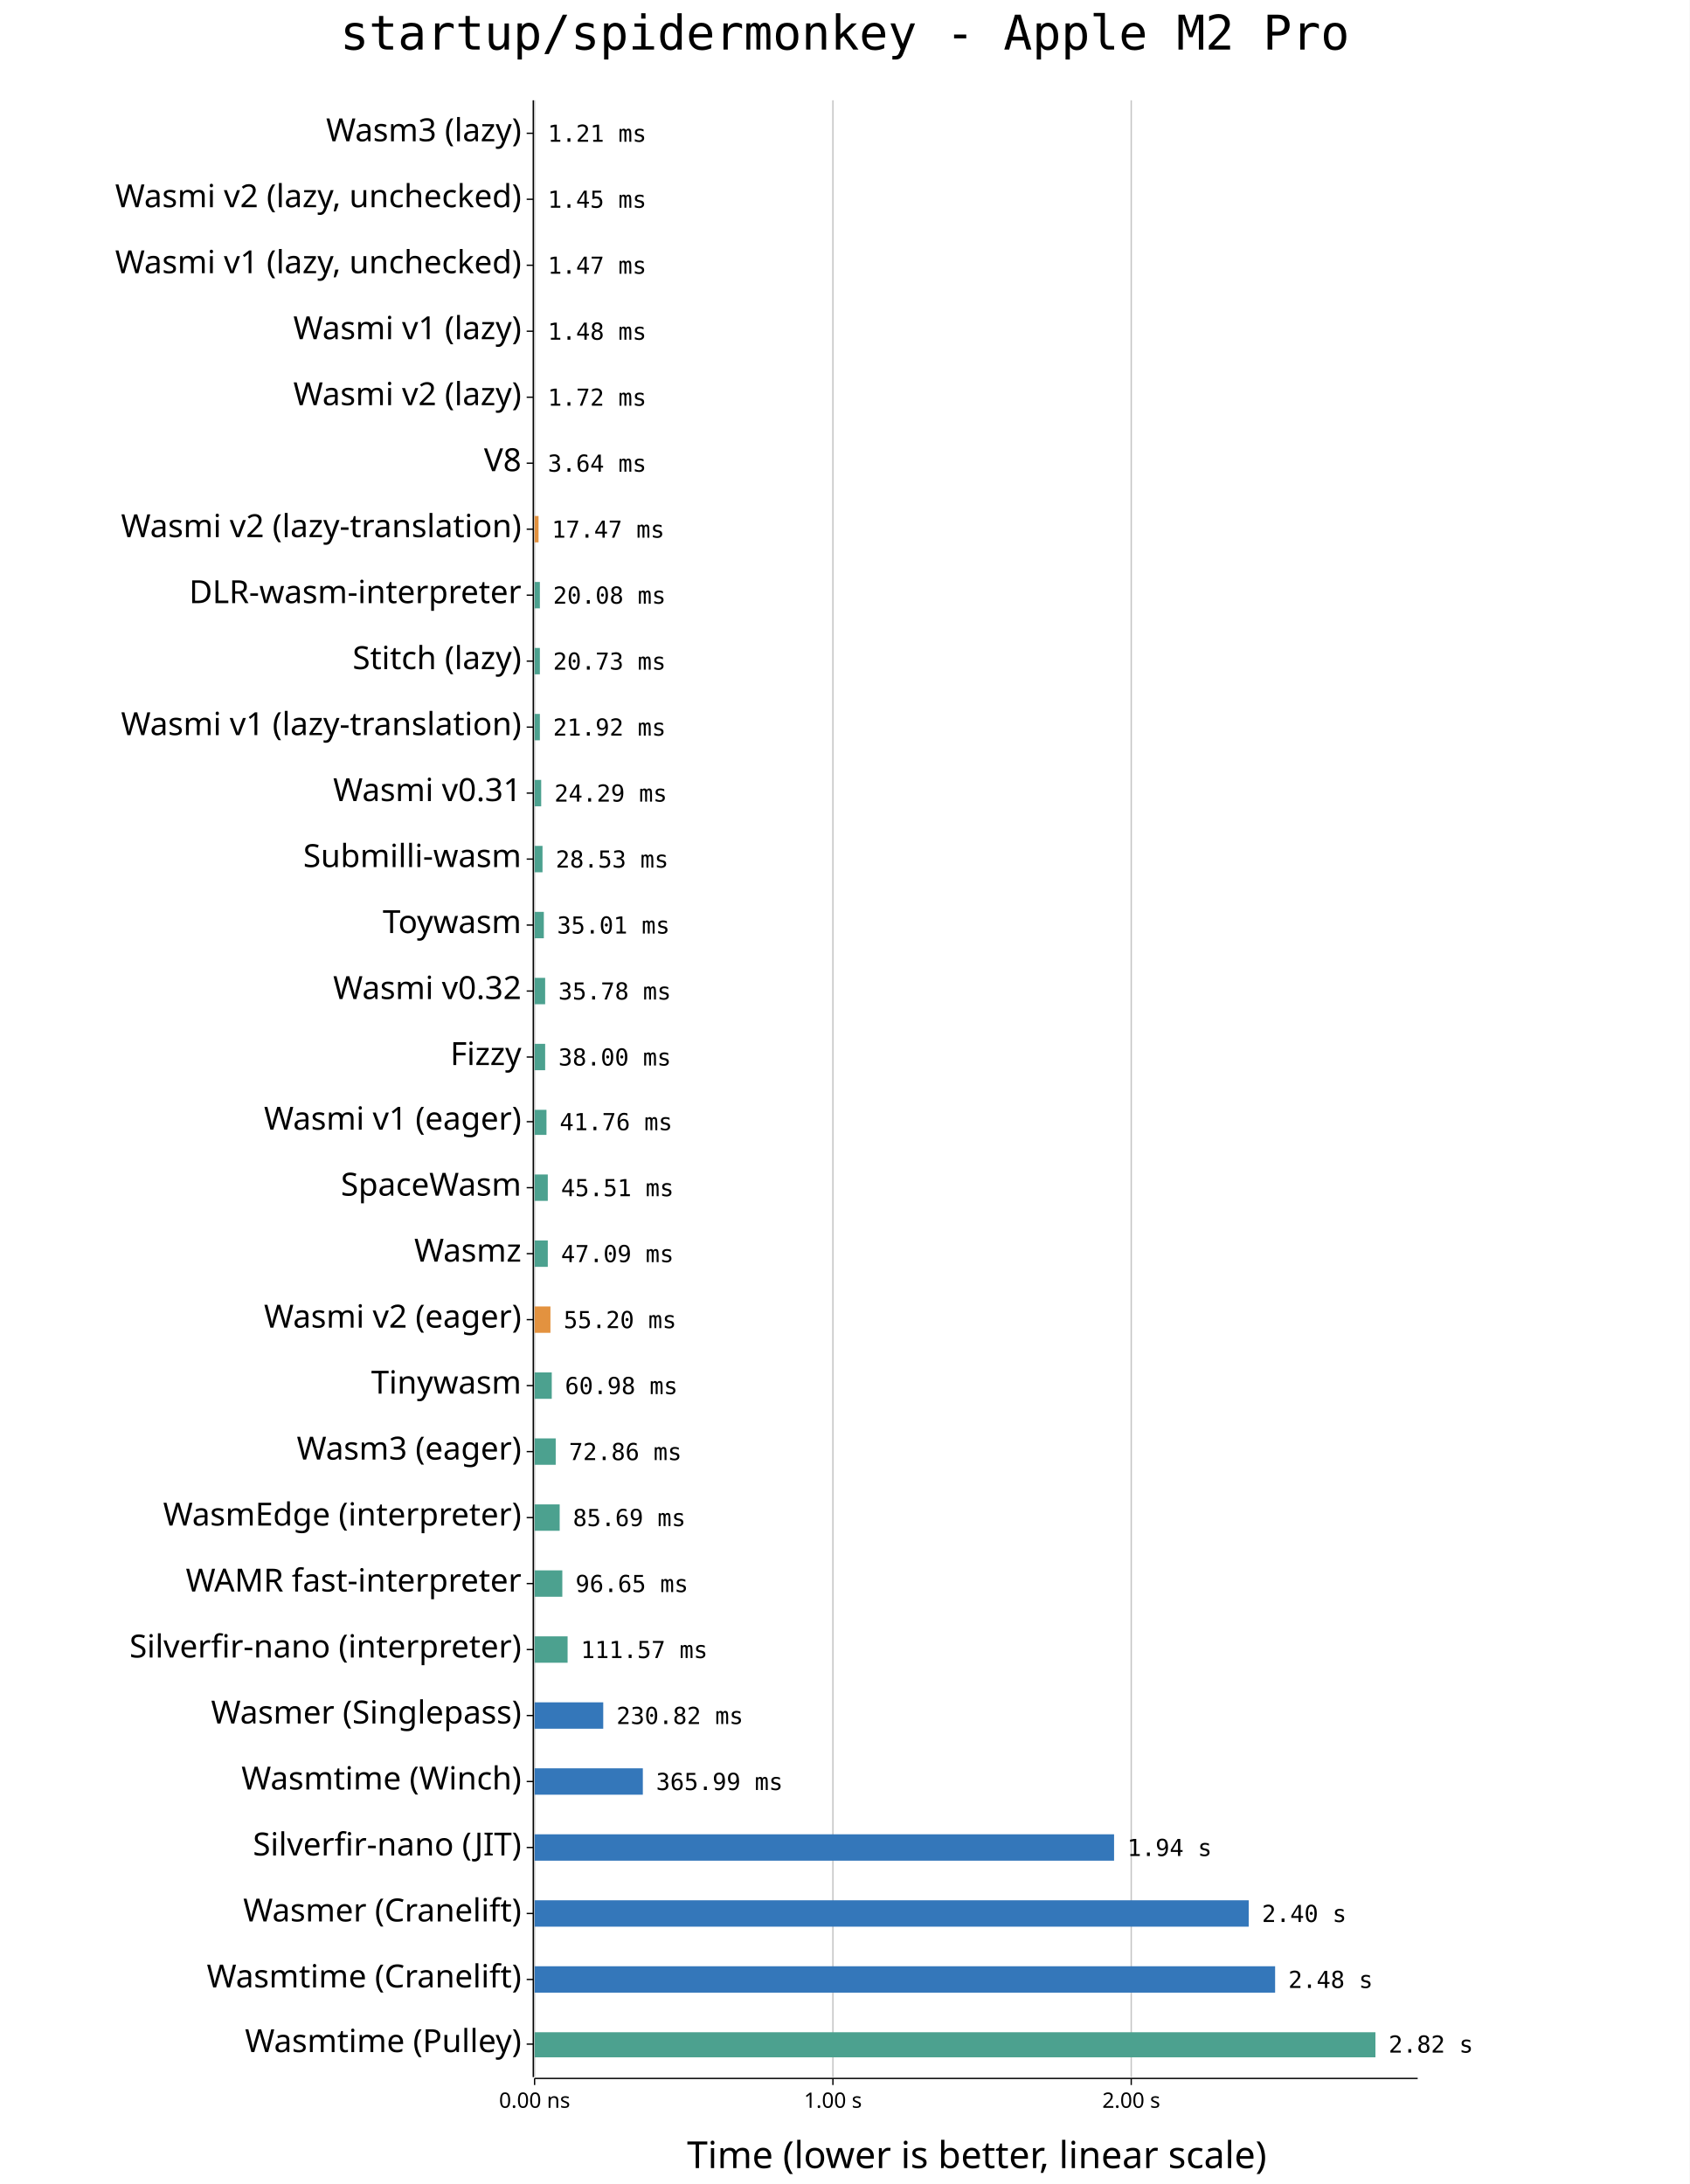
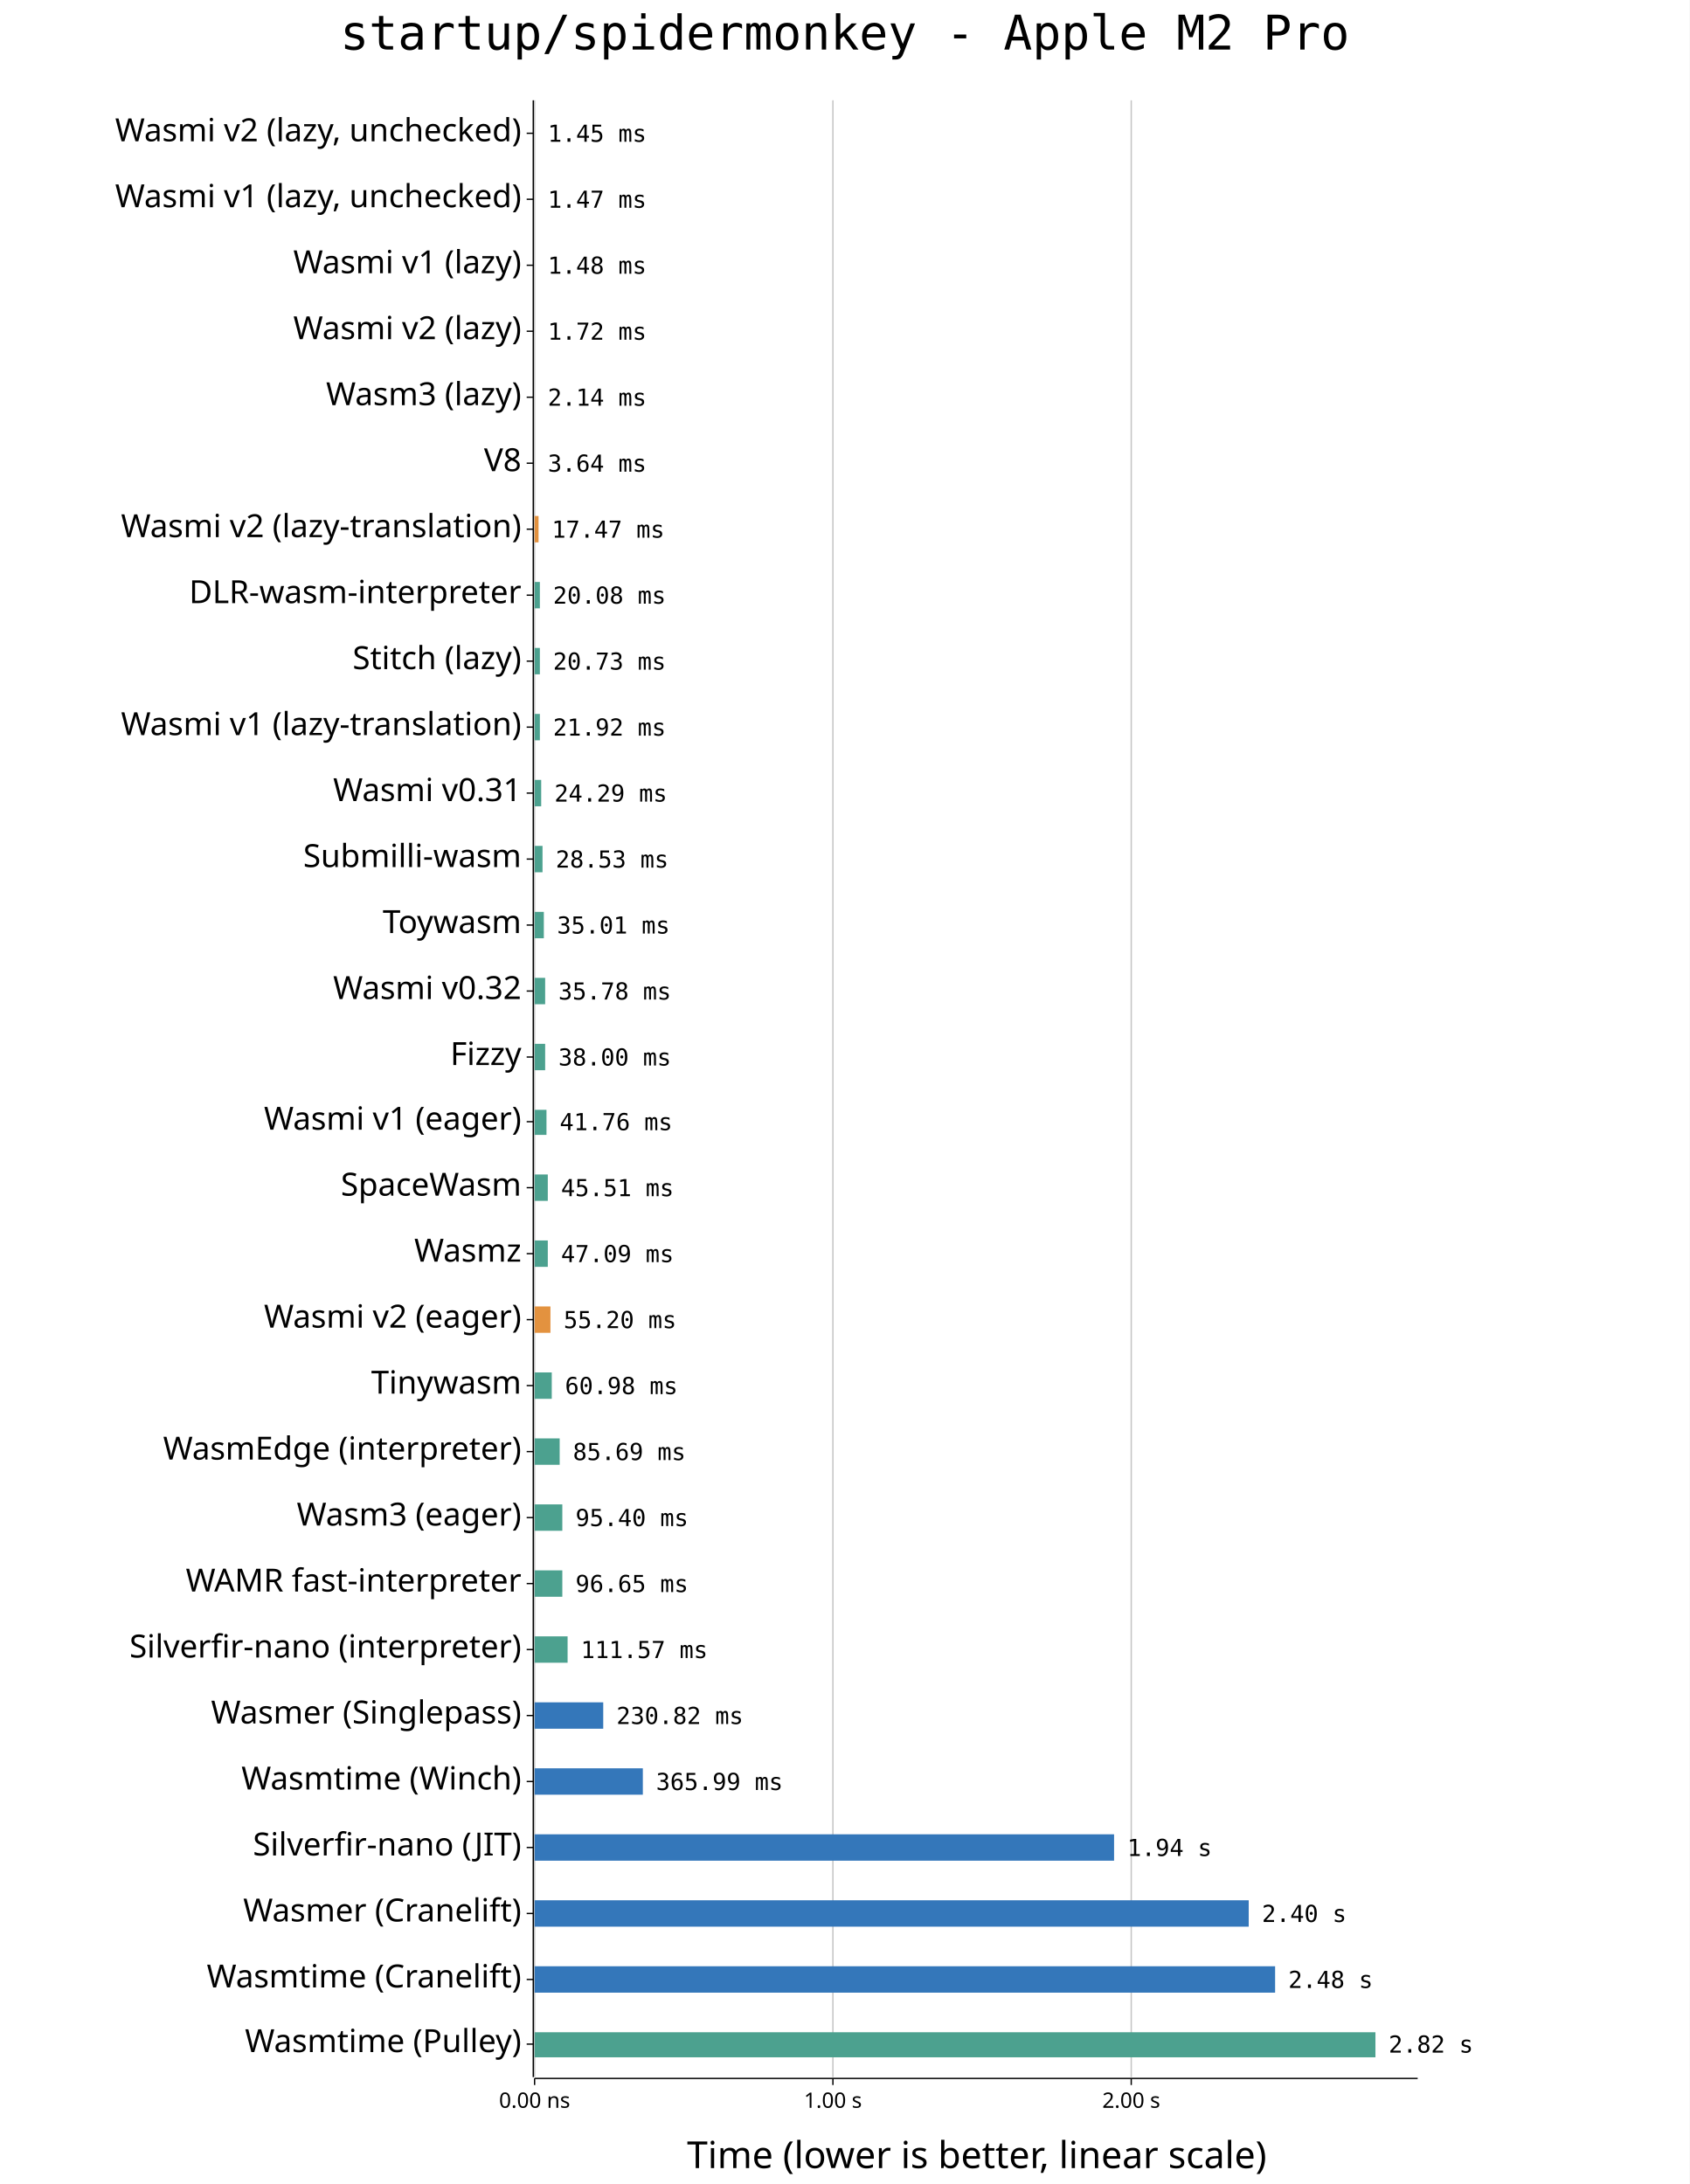
<svg xmlns="http://www.w3.org/2000/svg" width="1280" height="1655" viewBox="0 0 1280 1655">
  <rect x="0" y="0" width="1280" height="1655" opacity="1" fill="#FFFFFF" stroke="none" />
  <text x="640" y="10" dy="0.76em" text-anchor="middle" font-family="monospace" font-size="36.29" opacity="1" fill="#000000">
startup/spidermonkey - Apple M2 Pro
</text>
  <line opacity="0.1" stroke="#000000" stroke-width="1" x1="405" y1="1574" x2="405" y2="76" />
  <line opacity="0.1" stroke="#000000" stroke-width="1" x1="631" y1="1574" x2="631" y2="76" />
  <line opacity="0.1" stroke="#000000" stroke-width="1" x1="857" y1="1574" x2="857" y2="76" />
  <text x="5" y="825" dy="0.76em" text-anchor="middle" font-family="sans-serif" font-size="28.226" opacity="1" fill="#000000" transform="rotate(270, 5, 825)">

</text>
  <text x="740" y="1650" dy="-0.5ex" text-anchor="middle" font-family="sans-serif" font-size="28.226" opacity="1" fill="#000000">
Time (lower is better, linear scale)
</text>
  <line opacity="0.15" stroke="#000000" stroke-width="1" x1="405" y1="1574" x2="405" y2="76" />
  <line opacity="0.15" stroke="#000000" stroke-width="1" x1="631" y1="1574" x2="631" y2="76" />
  <line opacity="0.15" stroke="#000000" stroke-width="1" x1="857" y1="1574" x2="857" y2="76" />
  <polyline fill="none" opacity="1" stroke="#000000" stroke-width="1" points="404,76 404,1574 " />
  <text x="395" y="1549" dy="0.5ex" text-anchor="end" font-family="sans-serif" font-size="24.194" opacity="1" fill="#000000">
Wasmtime (Pulley)
</text>
  <polyline fill="none" opacity="1" stroke="#000000" stroke-width="1" points="399,1549 404,1549 " />
  <text x="395" y="1500" dy="0.5ex" text-anchor="end" font-family="sans-serif" font-size="24.194" opacity="1" fill="#000000">
Wasmtime (Cranelift)
</text>
  <polyline fill="none" opacity="1" stroke="#000000" stroke-width="1" points="399,1500 404,1500 " />
  <text x="395" y="1450" dy="0.5ex" text-anchor="end" font-family="sans-serif" font-size="24.194" opacity="1" fill="#000000">
Wasmer (Cranelift)
</text>
  <polyline fill="none" opacity="1" stroke="#000000" stroke-width="1" points="399,1450 404,1450 " />
  <text x="395" y="1400" dy="0.5ex" text-anchor="end" font-family="sans-serif" font-size="24.194" opacity="1" fill="#000000">
Silverfir-nano (JIT)
</text>
  <polyline fill="none" opacity="1" stroke="#000000" stroke-width="1" points="399,1400 404,1400 " />
  <text x="395" y="1350" dy="0.5ex" text-anchor="end" font-family="sans-serif" font-size="24.194" opacity="1" fill="#000000">
Wasmtime (Winch)
</text>
  <polyline fill="none" opacity="1" stroke="#000000" stroke-width="1" points="399,1350 404,1350 " />
  <text x="395" y="1300" dy="0.5ex" text-anchor="end" font-family="sans-serif" font-size="24.194" opacity="1" fill="#000000">
Wasmer (Singlepass)
</text>
  <polyline fill="none" opacity="1" stroke="#000000" stroke-width="1" points="399,1300 404,1300 " />
  <text x="395" y="1250" dy="0.5ex" text-anchor="end" font-family="sans-serif" font-size="24.194" opacity="1" fill="#000000">
Silverfir-nano (interpreter)
</text>
  <polyline fill="none" opacity="1" stroke="#000000" stroke-width="1" points="399,1250 404,1250 " />
  <text x="395" y="1200" dy="0.5ex" text-anchor="end" font-family="sans-serif" font-size="24.194" opacity="1" fill="#000000">
WAMR fast-interpreter
</text>
  <polyline fill="none" opacity="1" stroke="#000000" stroke-width="1" points="399,1200 404,1200 " />
  <text x="395" y="1150" dy="0.5ex" text-anchor="end" font-family="sans-serif" font-size="24.194" opacity="1" fill="#000000">
- WasmEdge (interpreter)
+ Wasm3 (eager)
</text>
  <polyline fill="none" opacity="1" stroke="#000000" stroke-width="1" points="399,1150 404,1150 " />
  <text x="395" y="1100" dy="0.5ex" text-anchor="end" font-family="sans-serif" font-size="24.194" opacity="1" fill="#000000">
- Wasm3 (eager)
+ WasmEdge (interpreter)
</text>
  <polyline fill="none" opacity="1" stroke="#000000" stroke-width="1" points="399,1100 404,1100 " />
  <text x="395" y="1050" dy="0.5ex" text-anchor="end" font-family="sans-serif" font-size="24.194" opacity="1" fill="#000000">
Tinywasm
</text>
  <polyline fill="none" opacity="1" stroke="#000000" stroke-width="1" points="399,1050 404,1050 " />
  <text x="395" y="1000" dy="0.5ex" text-anchor="end" font-family="sans-serif" font-size="24.194" opacity="1" fill="#000000">
Wasmi v2 (eager)
</text>
  <polyline fill="none" opacity="1" stroke="#000000" stroke-width="1" points="399,1000 404,1000 " />
  <text x="395" y="950" dy="0.5ex" text-anchor="end" font-family="sans-serif" font-size="24.194" opacity="1" fill="#000000">
Wasmz
</text>
  <polyline fill="none" opacity="1" stroke="#000000" stroke-width="1" points="399,950 404,950 " />
  <text x="395" y="900" dy="0.5ex" text-anchor="end" font-family="sans-serif" font-size="24.194" opacity="1" fill="#000000">
SpaceWasm
</text>
  <polyline fill="none" opacity="1" stroke="#000000" stroke-width="1" points="399,900 404,900 " />
  <text x="395" y="850" dy="0.5ex" text-anchor="end" font-family="sans-serif" font-size="24.194" opacity="1" fill="#000000">
Wasmi v1 (eager)
</text>
  <polyline fill="none" opacity="1" stroke="#000000" stroke-width="1" points="399,850 404,850 " />
  <text x="395" y="801" dy="0.5ex" text-anchor="end" font-family="sans-serif" font-size="24.194" opacity="1" fill="#000000">
Fizzy
</text>
  <polyline fill="none" opacity="1" stroke="#000000" stroke-width="1" points="399,801 404,801 " />
  <text x="395" y="751" dy="0.5ex" text-anchor="end" font-family="sans-serif" font-size="24.194" opacity="1" fill="#000000">
Wasmi v0.32
</text>
  <polyline fill="none" opacity="1" stroke="#000000" stroke-width="1" points="399,751 404,751 " />
  <text x="395" y="701" dy="0.5ex" text-anchor="end" font-family="sans-serif" font-size="24.194" opacity="1" fill="#000000">
Toywasm
</text>
  <polyline fill="none" opacity="1" stroke="#000000" stroke-width="1" points="399,701 404,701 " />
  <text x="395" y="651" dy="0.5ex" text-anchor="end" font-family="sans-serif" font-size="24.194" opacity="1" fill="#000000">
Submilli-wasm
</text>
  <polyline fill="none" opacity="1" stroke="#000000" stroke-width="1" points="399,651 404,651 " />
  <text x="395" y="601" dy="0.5ex" text-anchor="end" font-family="sans-serif" font-size="24.194" opacity="1" fill="#000000">
Wasmi v0.31
</text>
  <polyline fill="none" opacity="1" stroke="#000000" stroke-width="1" points="399,601 404,601 " />
  <text x="395" y="551" dy="0.5ex" text-anchor="end" font-family="sans-serif" font-size="24.194" opacity="1" fill="#000000">
Wasmi v1 (lazy-translation)
</text>
  <polyline fill="none" opacity="1" stroke="#000000" stroke-width="1" points="399,551 404,551 " />
  <text x="395" y="501" dy="0.5ex" text-anchor="end" font-family="sans-serif" font-size="24.194" opacity="1" fill="#000000">
Stitch (lazy)
</text>
  <polyline fill="none" opacity="1" stroke="#000000" stroke-width="1" points="399,501 404,501 " />
  <text x="395" y="451" dy="0.5ex" text-anchor="end" font-family="sans-serif" font-size="24.194" opacity="1" fill="#000000">
DLR-wasm-interpreter
</text>
  <polyline fill="none" opacity="1" stroke="#000000" stroke-width="1" points="399,451 404,451 " />
  <text x="395" y="401" dy="0.5ex" text-anchor="end" font-family="sans-serif" font-size="24.194" opacity="1" fill="#000000">
Wasmi v2 (lazy-translation)
</text>
  <polyline fill="none" opacity="1" stroke="#000000" stroke-width="1" points="399,401 404,401 " />
  <text x="395" y="351" dy="0.5ex" text-anchor="end" font-family="sans-serif" font-size="24.194" opacity="1" fill="#000000">
V8
</text>
  <polyline fill="none" opacity="1" stroke="#000000" stroke-width="1" points="399,351 404,351 " />
  <text x="395" y="301" dy="0.5ex" text-anchor="end" font-family="sans-serif" font-size="24.194" opacity="1" fill="#000000">
- Wasmi v2 (lazy)
+ Wasm3 (lazy)
</text>
  <polyline fill="none" opacity="1" stroke="#000000" stroke-width="1" points="399,301 404,301 " />
  <text x="395" y="251" dy="0.5ex" text-anchor="end" font-family="sans-serif" font-size="24.194" opacity="1" fill="#000000">
- Wasmi v1 (lazy)
+ Wasmi v2 (lazy)
</text>
  <polyline fill="none" opacity="1" stroke="#000000" stroke-width="1" points="399,251 404,251 " />
  <text x="395" y="201" dy="0.5ex" text-anchor="end" font-family="sans-serif" font-size="24.194" opacity="1" fill="#000000">
- Wasmi v1 (lazy, unchecked)
+ Wasmi v1 (lazy)
</text>
  <polyline fill="none" opacity="1" stroke="#000000" stroke-width="1" points="399,201 404,201 " />
  <text x="395" y="151" dy="0.5ex" text-anchor="end" font-family="sans-serif" font-size="24.194" opacity="1" fill="#000000">
- Wasmi v2 (lazy, unchecked)
+ Wasmi v1 (lazy, unchecked)
</text>
  <polyline fill="none" opacity="1" stroke="#000000" stroke-width="1" points="399,151 404,151 " />
  <text x="395" y="101" dy="0.5ex" text-anchor="end" font-family="sans-serif" font-size="24.194" opacity="1" fill="#000000">
- Wasm3 (lazy)
+ Wasmi v2 (lazy, unchecked)
</text>
  <polyline fill="none" opacity="1" stroke="#000000" stroke-width="1" points="399,101 404,101 " />
  <polyline fill="none" opacity="1" stroke="#000000" stroke-width="1" points="405,1575 1074,1575 " />
  <text x="405" y="1585" dy="0.76em" text-anchor="middle" font-family="sans-serif" font-size="16.129" opacity="1" fill="#000000">
0.00 ns
</text>
  <polyline fill="none" opacity="1" stroke="#000000" stroke-width="1" points="405,1575 405,1580 " />
  <text x="631" y="1585" dy="0.76em" text-anchor="middle" font-family="sans-serif" font-size="16.129" opacity="1" fill="#000000">
1.00 s
</text>
  <polyline fill="none" opacity="1" stroke="#000000" stroke-width="1" points="631,1575 631,1580 " />
  <text x="857" y="1585" dy="0.76em" text-anchor="middle" font-family="sans-serif" font-size="16.129" opacity="1" fill="#000000">
2.00 s
</text>
  <polyline fill="none" opacity="1" stroke="#000000" stroke-width="1" points="857,1575 857,1580 " />
+   <rect x="405" y="591" width="5" height="20" opacity="1" fill="#4CA18F" stroke="none" />
  <rect x="405" y="1190" width="21" height="20" opacity="1" fill="#4CA18F" stroke="none" />
+   <rect x="405" y="1240" width="25" height="20" opacity="1" fill="#4CA18F" stroke="none" />
+   <rect x="405" y="1440" width="541" height="20" opacity="1" fill="#3477BA" stroke="none" />
  <rect x="405" y="1390" width="439" height="20" opacity="1" fill="#3477BA" stroke="none" />
+   <rect x="405" y="1090" width="19" height="20" opacity="1" fill="#4CA18F" stroke="none" />
+   <rect x="405" y="791" width="8" height="20" opacity="1" fill="#4CA18F" stroke="none" />
+   <rect x="405" y="841" width="9" height="19" opacity="1" fill="#4CA18F" stroke="none" />
+   <rect x="405" y="741" width="8" height="20" opacity="1" fill="#4CA18F" stroke="none" />
+   <rect x="405" y="641" width="6" height="20" opacity="1" fill="#4CA18F" stroke="none" />
  <rect x="405" y="441" width="4" height="20" opacity="1" fill="#4CA18F" stroke="none" />
+   <rect x="405" y="1040" width="13" height="20" opacity="1" fill="#4CA18F" stroke="none" />
+   <rect x="405" y="1140" width="21" height="20" opacity="1" fill="#4CA18F" stroke="none" />
+   <rect x="405" y="541" width="4" height="20" opacity="1" fill="#4CA18F" stroke="none" />
+   <rect x="405" y="1340" width="82" height="20" opacity="1" fill="#3477BA" stroke="none" />
+   <rect x="405" y="1290" width="52" height="20" opacity="1" fill="#3477BA" stroke="none" />
+   <rect x="405" y="691" width="7" height="20" opacity="1" fill="#4CA18F" stroke="none" />
+   <rect x="405" y="341" width="0" height="20" opacity="1" fill="#3477BA" stroke="none" />
+   <rect x="405" y="1540" width="637" height="19" opacity="1" fill="#4CA18F" stroke="none" />
+   <rect x="405" y="391" width="3" height="20" opacity="1" fill="#E3923F" stroke="none" />
  <rect x="405" y="191" width="0" height="20" opacity="1" fill="#4CA18F" stroke="none" />
+   <rect x="405" y="291" width="0" height="20" opacity="1" fill="#4CA18F" stroke="none" />
+   <rect x="405" y="241" width="0" height="20" opacity="1" fill="#E3923F" stroke="none" />
+   <rect x="405" y="990" width="12" height="20" opacity="1" fill="#E3923F" stroke="none" />
+   <rect x="405" y="491" width="4" height="20" opacity="1" fill="#4CA18F" stroke="none" />
+   <rect x="405" y="141" width="0" height="20" opacity="1" fill="#4CA18F" stroke="none" />
+   <rect x="405" y="91" width="0" height="20" opacity="1" fill="#E3923F" stroke="none" />
+   <rect x="405" y="890" width="10" height="20" opacity="1" fill="#4CA18F" stroke="none" />
  <rect x="405" y="1490" width="561" height="20" opacity="1" fill="#3477BA" stroke="none" />
-   <rect x="405" y="491" width="4" height="20" opacity="1" fill="#4CA18F" stroke="none" />
-   <rect x="405" y="691" width="7" height="20" opacity="1" fill="#4CA18F" stroke="none" />
  <rect x="405" y="940" width="10" height="20" opacity="1" fill="#4CA18F" stroke="none" />
-   <rect x="405" y="1090" width="16" height="20" opacity="1" fill="#4CA18F" stroke="none" />
-   <rect x="405" y="791" width="8" height="20" opacity="1" fill="#4CA18F" stroke="none" />
-   <rect x="405" y="1340" width="82" height="20" opacity="1" fill="#3477BA" stroke="none" />
-   <rect x="405" y="841" width="9" height="19" opacity="1" fill="#4CA18F" stroke="none" />
-   <rect x="405" y="1440" width="541" height="20" opacity="1" fill="#3477BA" stroke="none" />
-   <rect x="405" y="91" width="0" height="20" opacity="1" fill="#4CA18F" stroke="none" />
-   <rect x="405" y="1240" width="25" height="20" opacity="1" fill="#4CA18F" stroke="none" />
-   <rect x="405" y="1540" width="637" height="19" opacity="1" fill="#4CA18F" stroke="none" />
-   <rect x="405" y="591" width="5" height="20" opacity="1" fill="#4CA18F" stroke="none" />
-   <rect x="405" y="1290" width="52" height="20" opacity="1" fill="#3477BA" stroke="none" />
-   <rect x="405" y="291" width="0" height="20" opacity="1" fill="#E3923F" stroke="none" />
-   <rect x="405" y="341" width="0" height="20" opacity="1" fill="#3477BA" stroke="none" />
-   <rect x="405" y="741" width="8" height="20" opacity="1" fill="#4CA18F" stroke="none" />
-   <rect x="405" y="1040" width="13" height="20" opacity="1" fill="#4CA18F" stroke="none" />
-   <rect x="405" y="990" width="12" height="20" opacity="1" fill="#E3923F" stroke="none" />
-   <rect x="405" y="890" width="10" height="20" opacity="1" fill="#4CA18F" stroke="none" />
-   <rect x="405" y="241" width="0" height="20" opacity="1" fill="#4CA18F" stroke="none" />
-   <rect x="405" y="541" width="4" height="20" opacity="1" fill="#4CA18F" stroke="none" />
-   <rect x="405" y="141" width="0" height="20" opacity="1" fill="#E3923F" stroke="none" />
-   <rect x="405" y="641" width="6" height="20" opacity="1" fill="#4CA18F" stroke="none" />
-   <rect x="405" y="391" width="3" height="20" opacity="1" fill="#E3923F" stroke="none" />
-   <rect x="405" y="1140" width="19" height="20" opacity="1" fill="#4CA18F" stroke="none" />
  <text x="1052" y="1551" dy="0.5ex" text-anchor="start" font-family="monospace" font-size="17.742" opacity="1" fill="#000000">
2.82 s
</text>
  <text x="976" y="1502" dy="0.5ex" text-anchor="start" font-family="monospace" font-size="17.742" opacity="1" fill="#000000">
2.48 s
</text>
  <text x="956" y="1452" dy="0.5ex" text-anchor="start" font-family="monospace" font-size="17.742" opacity="1" fill="#000000">
2.40 s
</text>
  <text x="854" y="1402" dy="0.5ex" text-anchor="start" font-family="monospace" font-size="17.742" opacity="1" fill="#000000">
1.94 s
</text>
  <text x="497" y="1352" dy="0.5ex" text-anchor="start" font-family="monospace" font-size="17.742" opacity="1" fill="#000000">
365.99 ms
</text>
  <text x="467" y="1302" dy="0.5ex" text-anchor="start" font-family="monospace" font-size="17.742" opacity="1" fill="#000000">
230.82 ms
</text>
  <text x="440" y="1252" dy="0.5ex" text-anchor="start" font-family="monospace" font-size="17.742" opacity="1" fill="#000000">
111.57 ms
</text>
  <text x="436" y="1202" dy="0.5ex" text-anchor="start" font-family="monospace" font-size="17.742" opacity="1" fill="#000000">
96.65 ms
</text>
-   <text x="434" y="1152" dy="0.5ex" text-anchor="start" font-family="monospace" font-size="17.742" opacity="1" fill="#000000">
+   <text x="436" y="1152" dy="0.5ex" text-anchor="start" font-family="monospace" font-size="17.742" opacity="1" fill="#000000">
+ 95.40 ms
+ </text>
+   <text x="434" y="1102" dy="0.5ex" text-anchor="start" font-family="monospace" font-size="17.742" opacity="1" fill="#000000">
85.69 ms
- </text>
-   <text x="431" y="1102" dy="0.5ex" text-anchor="start" font-family="monospace" font-size="17.742" opacity="1" fill="#000000">
- 72.86 ms
</text>
  <text x="428" y="1052" dy="0.5ex" text-anchor="start" font-family="monospace" font-size="17.742" opacity="1" fill="#000000">
60.98 ms
</text>
  <text x="427" y="1002" dy="0.5ex" text-anchor="start" font-family="monospace" font-size="17.742" opacity="1" fill="#000000">
55.20 ms
</text>
  <text x="425" y="952" dy="0.5ex" text-anchor="start" font-family="monospace" font-size="17.742" opacity="1" fill="#000000">
47.09 ms
</text>
  <text x="425" y="902" dy="0.5ex" text-anchor="start" font-family="monospace" font-size="17.742" opacity="1" fill="#000000">
45.51 ms
</text>
  <text x="424" y="852" dy="0.5ex" text-anchor="start" font-family="monospace" font-size="17.742" opacity="1" fill="#000000">
41.76 ms
</text>
  <text x="423" y="803" dy="0.5ex" text-anchor="start" font-family="monospace" font-size="17.742" opacity="1" fill="#000000">
38.00 ms
</text>
  <text x="423" y="753" dy="0.5ex" text-anchor="start" font-family="monospace" font-size="17.742" opacity="1" fill="#000000">
35.78 ms
</text>
  <text x="422" y="703" dy="0.5ex" text-anchor="start" font-family="monospace" font-size="17.742" opacity="1" fill="#000000">
35.01 ms
</text>
  <text x="421" y="653" dy="0.5ex" text-anchor="start" font-family="monospace" font-size="17.742" opacity="1" fill="#000000">
28.53 ms
</text>
  <text x="420" y="603" dy="0.5ex" text-anchor="start" font-family="monospace" font-size="17.742" opacity="1" fill="#000000">
24.29 ms
</text>
  <text x="419" y="553" dy="0.5ex" text-anchor="start" font-family="monospace" font-size="17.742" opacity="1" fill="#000000">
21.92 ms
</text>
  <text x="419" y="503" dy="0.5ex" text-anchor="start" font-family="monospace" font-size="17.742" opacity="1" fill="#000000">
20.73 ms
</text>
  <text x="419" y="453" dy="0.5ex" text-anchor="start" font-family="monospace" font-size="17.742" opacity="1" fill="#000000">
20.08 ms
</text>
  <text x="418" y="403" dy="0.5ex" text-anchor="start" font-family="monospace" font-size="17.742" opacity="1" fill="#000000">
17.47 ms
</text>
  <text x="415" y="353" dy="0.5ex" text-anchor="start" font-family="monospace" font-size="17.742" opacity="1" fill="#000000">
3.64 ms
</text>
  <text x="415" y="303" dy="0.5ex" text-anchor="start" font-family="monospace" font-size="17.742" opacity="1" fill="#000000">
+ 2.14 ms
+ </text>
+   <text x="415" y="253" dy="0.5ex" text-anchor="start" font-family="monospace" font-size="17.742" opacity="1" fill="#000000">
1.72 ms
</text>
-   <text x="415" y="253" dy="0.5ex" text-anchor="start" font-family="monospace" font-size="17.742" opacity="1" fill="#000000">
+   <text x="415" y="203" dy="0.5ex" text-anchor="start" font-family="monospace" font-size="17.742" opacity="1" fill="#000000">
1.48 ms
</text>
-   <text x="415" y="203" dy="0.5ex" text-anchor="start" font-family="monospace" font-size="17.742" opacity="1" fill="#000000">
+   <text x="415" y="153" dy="0.5ex" text-anchor="start" font-family="monospace" font-size="17.742" opacity="1" fill="#000000">
1.47 ms
</text>
-   <text x="415" y="153" dy="0.5ex" text-anchor="start" font-family="monospace" font-size="17.742" opacity="1" fill="#000000">
+   <text x="415" y="103" dy="0.5ex" text-anchor="start" font-family="monospace" font-size="17.742" opacity="1" fill="#000000">
1.45 ms
</text>
-   <text x="415" y="103" dy="0.5ex" text-anchor="start" font-family="monospace" font-size="17.742" opacity="1" fill="#000000">
- 1.21 ms
- </text>
</svg>
